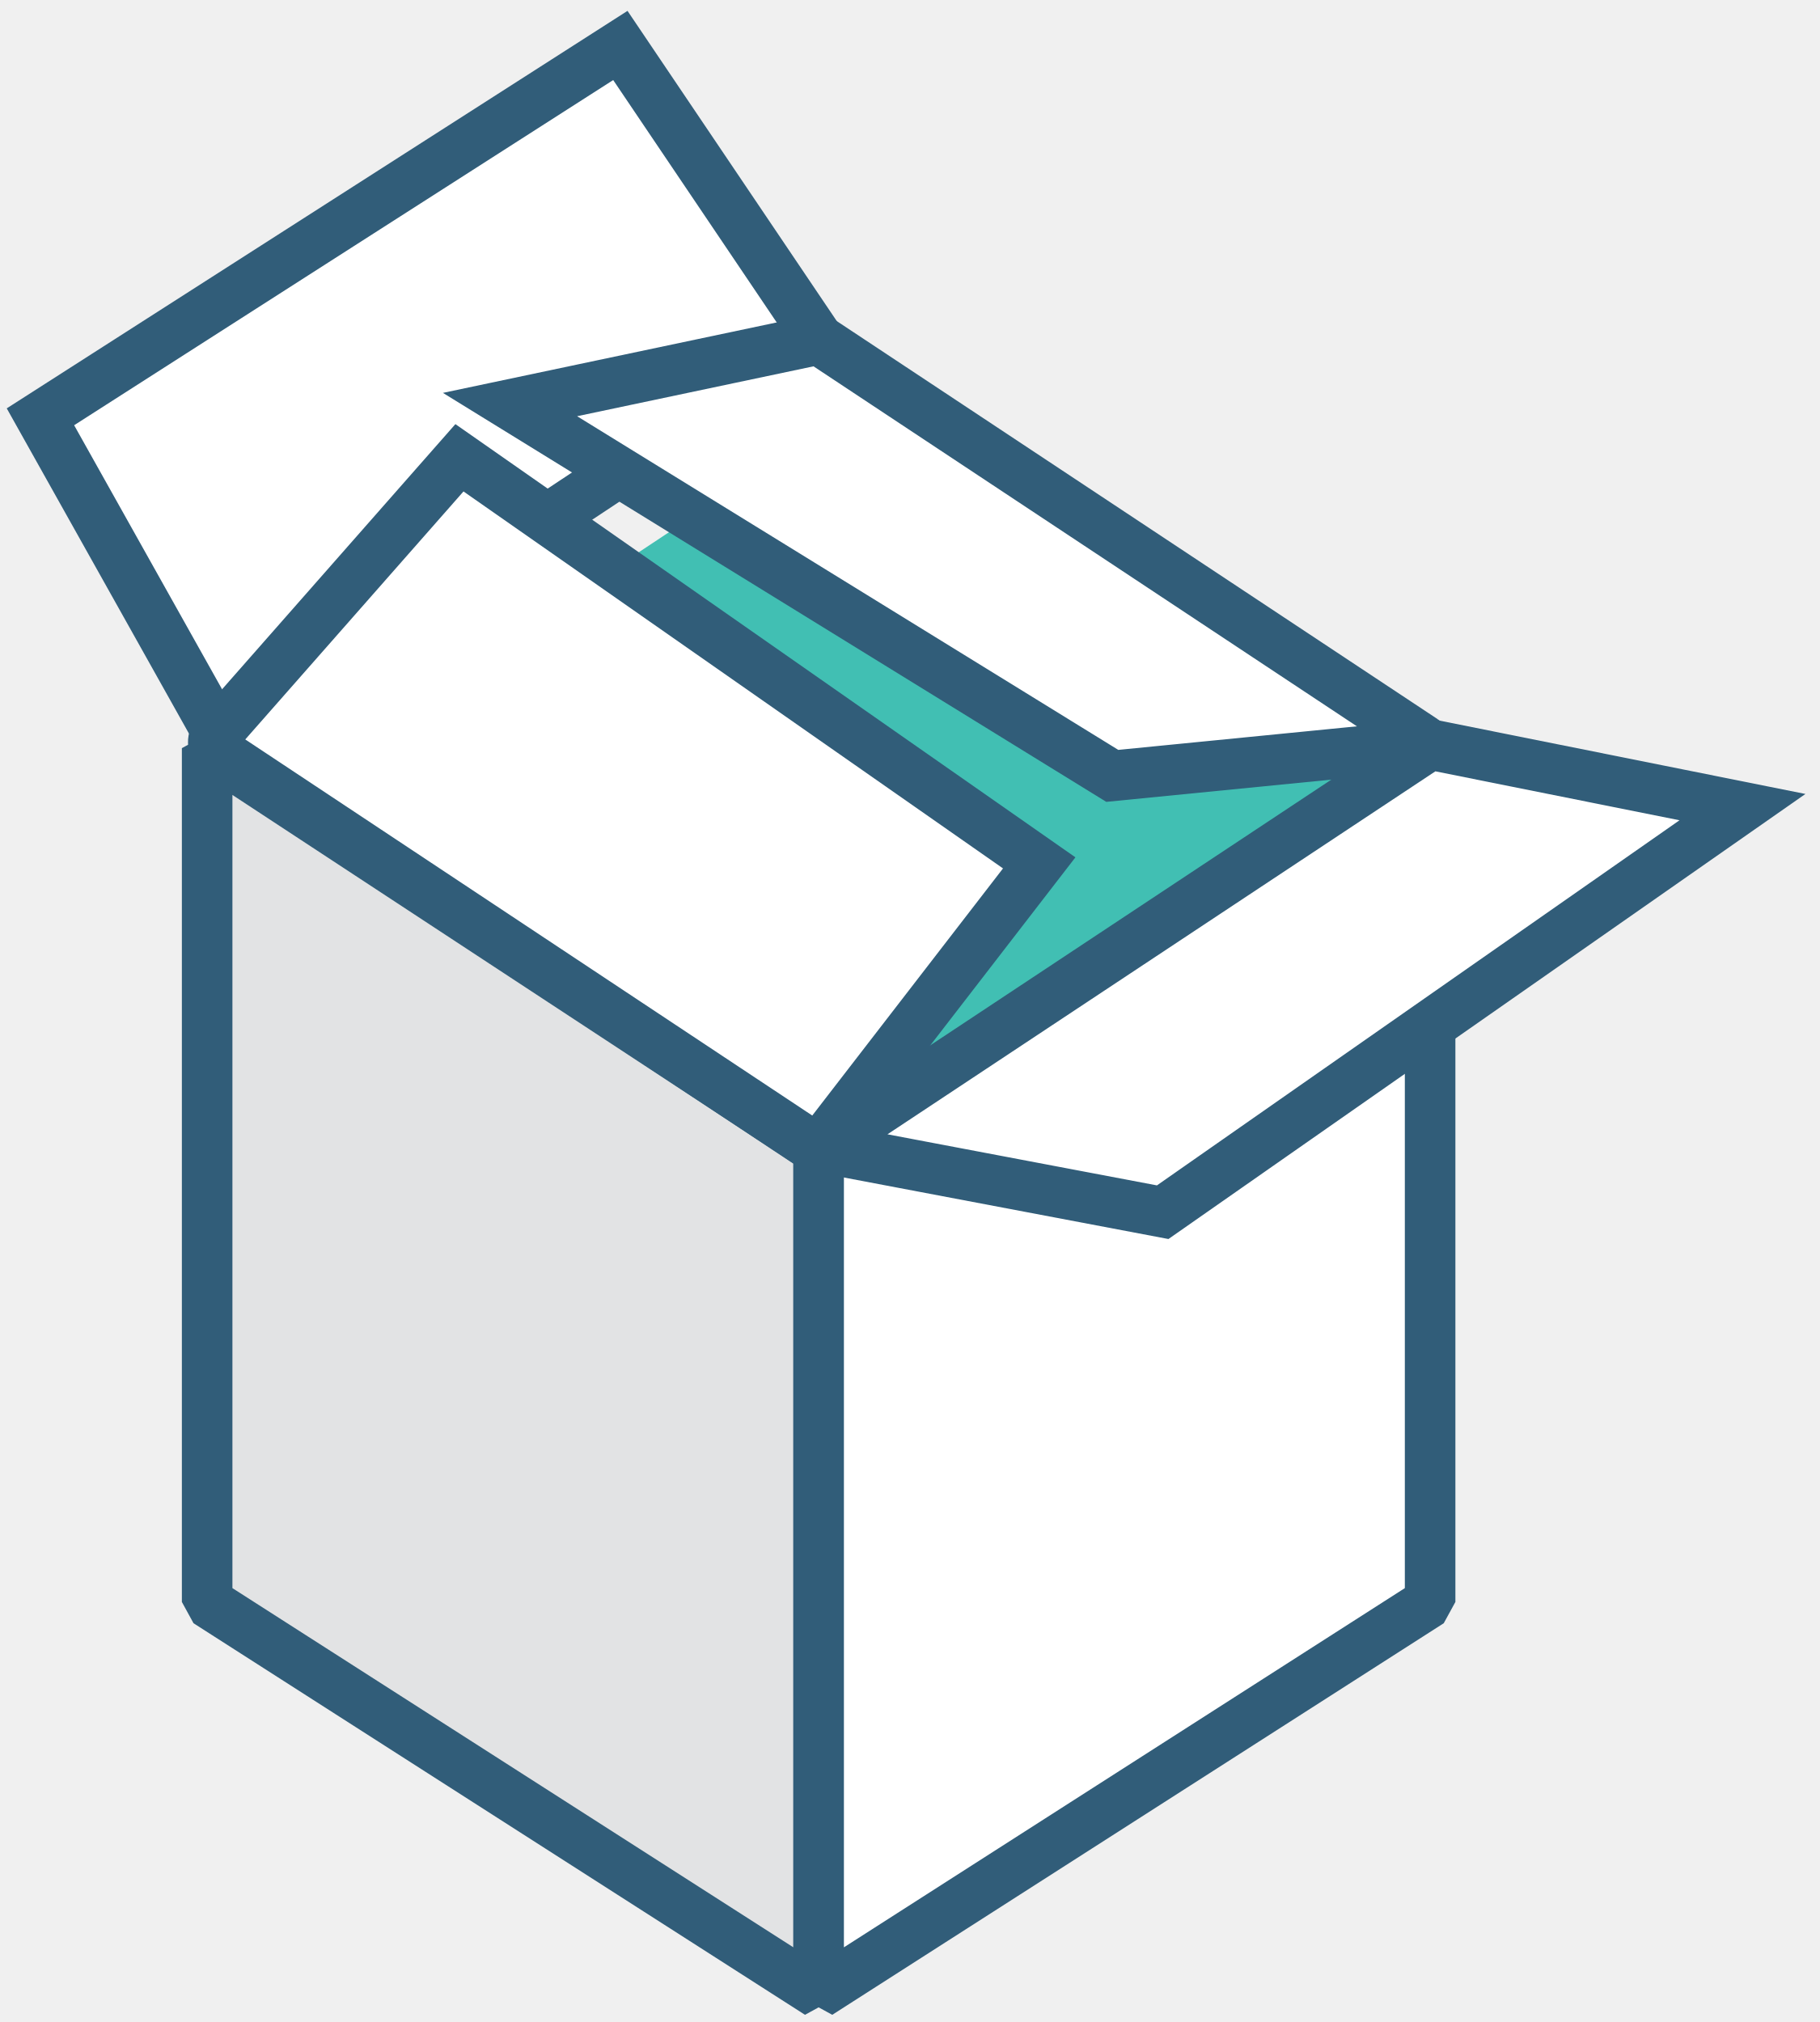
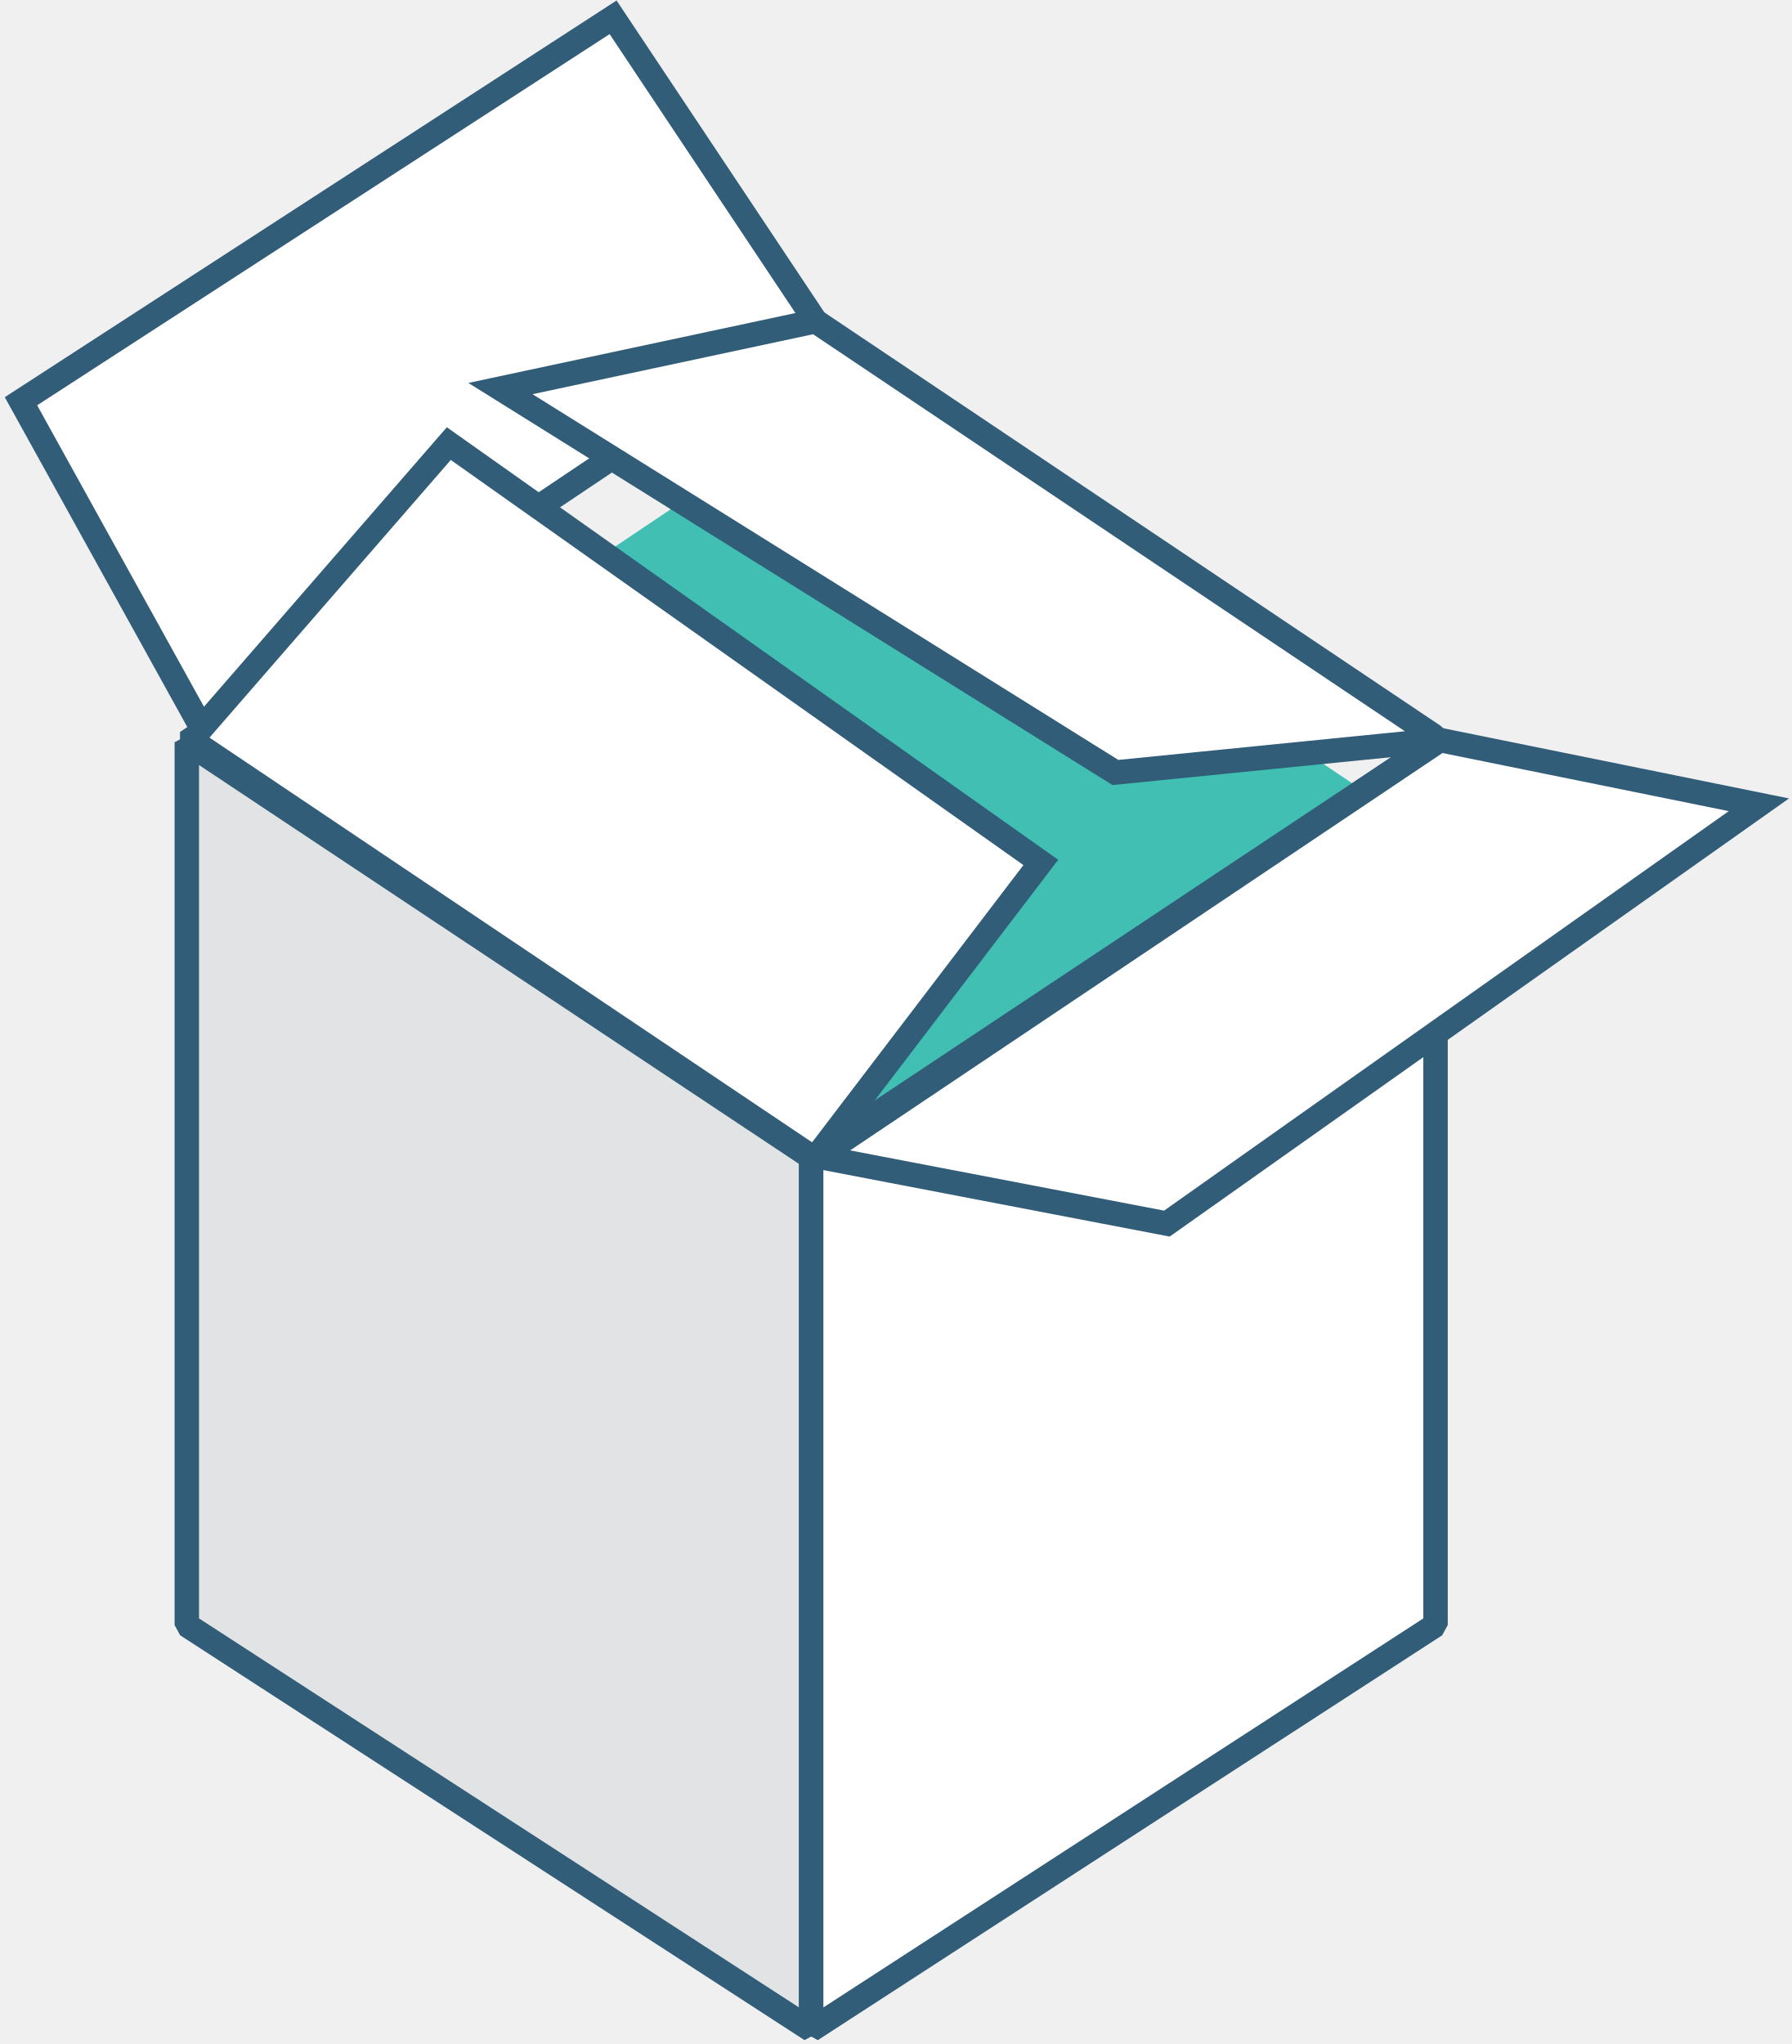
- <svg xmlns="http://www.w3.org/2000/svg" width="108" height="120">
-   <g fill="none" fill-rule="evenodd">
-     <path fill="#41BFB3" d="M84.864 49.743L48.578 73.785l-36.286-24.041 36.286-24.041" />
-     <path fill="#E2E3E4" d="M12.292 44.399v50.672l36.286 23.239V68.225" />
-     <path stroke="#315D79" stroke-width="3" stroke-linejoin="bevel" d="M12.292 44.399v50.672l36.286 23.239V68.225z" />
-     <path fill="#FFF" d="M84.864 44.399v50.672L48.578 118.31V68.225" />
-     <path stroke="#315D79" stroke-width="3" stroke-linejoin="bevel" d="M84.864 44.399v50.672L48.578 118.31V68.225z" />
-     <path d="M13.218 44.046L2.4 24.736 36.812 2.698l11.766 17.444L13.072 43.667c-.186.124-.074.411.147.379" fill="#FFF" />
-     <path d="M13.218 44.046L2.4 24.736 36.812 2.698l11.766 17.444L13.072 43.667c-.186.124-.074.411.147.379z" stroke="#315D79" stroke-width="3" />
-     <path d="M84.392 44.23l-18.388 1.816-35.739-22.037 18.314-3.866 35.891 23.779c.133.088.081.293-.077.308" fill="#FFF" />
-     <path d="M84.392 44.23l-18.388 1.816-35.739-22.037 18.314-3.866 35.891 23.779c.133.088.081.293-.077.308z" stroke="#315D79" stroke-width="3" />
-     <path d="M48.535 68.225L61.668 51.209 27.264 27.168 12.834 43.568c-.287.326-.22.829.143 1.069L48.535 68.225z" fill="#FFF" />
-     <path d="M48.535 68.225L61.668 51.209 27.264 27.168 12.834 43.568c-.287.326-.22.829.143 1.069L48.535 68.225z" stroke="#315D79" stroke-width="3" />
-     <path d="M84.864 44.184l18.535 3.716-34.404 24.041-20.366-3.861c-.016.046.037.087.078.06l36.157-23.956z" fill="#FFF" />
-     <path d="M84.864 44.184l18.535 3.716-34.404 24.041-20.366-3.861c-.016.046.037.087.078.06l36.157-23.956z" stroke="#315D79" stroke-width="3" />
+ <svg xmlns="http://www.w3.org/2000/svg" width="220px" height="251px" viewBox="0 0 220 251" version="1.1">
+   <defs />
+   <g id="Page-1" stroke="none" stroke-width="1" fill="none" fill-rule="evenodd">
+     <g id="Artboard" transform="translate(-27, -4)">
+       <g id="caixa-animada{:linearEase;5,870,2777,189,191,360,1;}" transform="translate(2, 3)">
+         <g id="4" transform="translate(27.28384, 2.370527)">
+           <polygon id="Stroke-2" stroke="#315D79" stroke-width="3" stroke-linejoin="bevel" points="174.016 89.759 97.337 141.191 20.657 89.759 97.337 38.327" />
+           <polygon id="Fill-1" fill="#41BFB3" points="173.532 101.356 96.852 152.788 20.172 101.356 96.852 49.924" />
+           <polygon id="Fill-5" fill="#E2E3E4" points="20.657 89.779 20.657 198.183 97.337 247.898 97.337 140.75" />
+           <polygon id="Stroke-6" stroke="#315D79" stroke-width="3" stroke-linejoin="bevel" points="20.657 89.779 20.657 198.183 97.337 247.898 97.337 140.75" />
+           <polygon id="Fill-8" fill="#FFFFFF" points="174.016 89.779 174.016 198.183 97.337 247.898 97.337 140.75" />
+           <polygon id="Stroke-9" stroke="#315D79" stroke-width="3" stroke-linejoin="bevel" points="174.016 89.779 174.016 198.183 97.337 247.898 97.337 140.75" />
+           <path d="M23.153,89.211 L0.291,47.901 L73.011,0.754 L97.876,38.073 L22.843,88.401 C22.45,88.665 22.687,89.281 23.153,89.211" id="Fill-8" fill="#FFFFFF" />
+           <path d="M23.153,89.211 L0.291,47.901 L73.011,0.754 L97.876,38.073 L22.843,88.401 C22.45,88.665 22.687,89.281 23.153,89.211 Z" id="Stroke-10" stroke="#315D79" stroke-width="3" />
+           <path d="M173.559,89.605 L134.7,93.49 L59.176,46.345 L97.877,38.074 L173.721,88.946 C174.003,89.133 173.894,89.572 173.559,89.605" id="Fill-12" fill="#FFFFFF" />
+           <path d="M173.559,89.605 L134.7,93.49 L59.176,46.345 L97.877,38.074 L173.721,88.946 C174.003,89.133 173.894,89.572 173.559,89.605 Z" id="Stroke-14" stroke="#315D79" stroke-width="3" />
+           <path d="M97.785,140.937 L125.538,104.535 L52.835,53.103 L22.341,88.189 C21.734,88.887 21.876,89.962 22.643,90.476 L97.785,140.937 Z" id="Fill-16" fill="#FFFFFF" />
+           <path d="M97.785,140.937 L125.538,104.535 L52.835,53.103 L22.341,88.189 C21.734,88.887 21.876,89.962 22.643,90.476 L97.785,140.937 Z" id="Stroke-18" stroke="#315D79" stroke-width="3" />
+           <path d="M174.556,89.505 L213.726,97.455 L141.023,148.886 L97.984,140.627 C97.95,140.726 98.062,140.813 98.148,140.755 L174.556,89.505 Z" id="Fill-20" fill="#FFFFFF" />
+           <path d="M174.556,89.505 L213.726,97.455 L141.023,148.886 L97.984,140.627 C97.95,140.726 98.062,140.813 98.148,140.755 L174.556,89.505 Z" id="Stroke-22" stroke="#315D79" stroke-width="3" />
+         </g>
+       </g>
+     </g>
  </g>
</svg>
